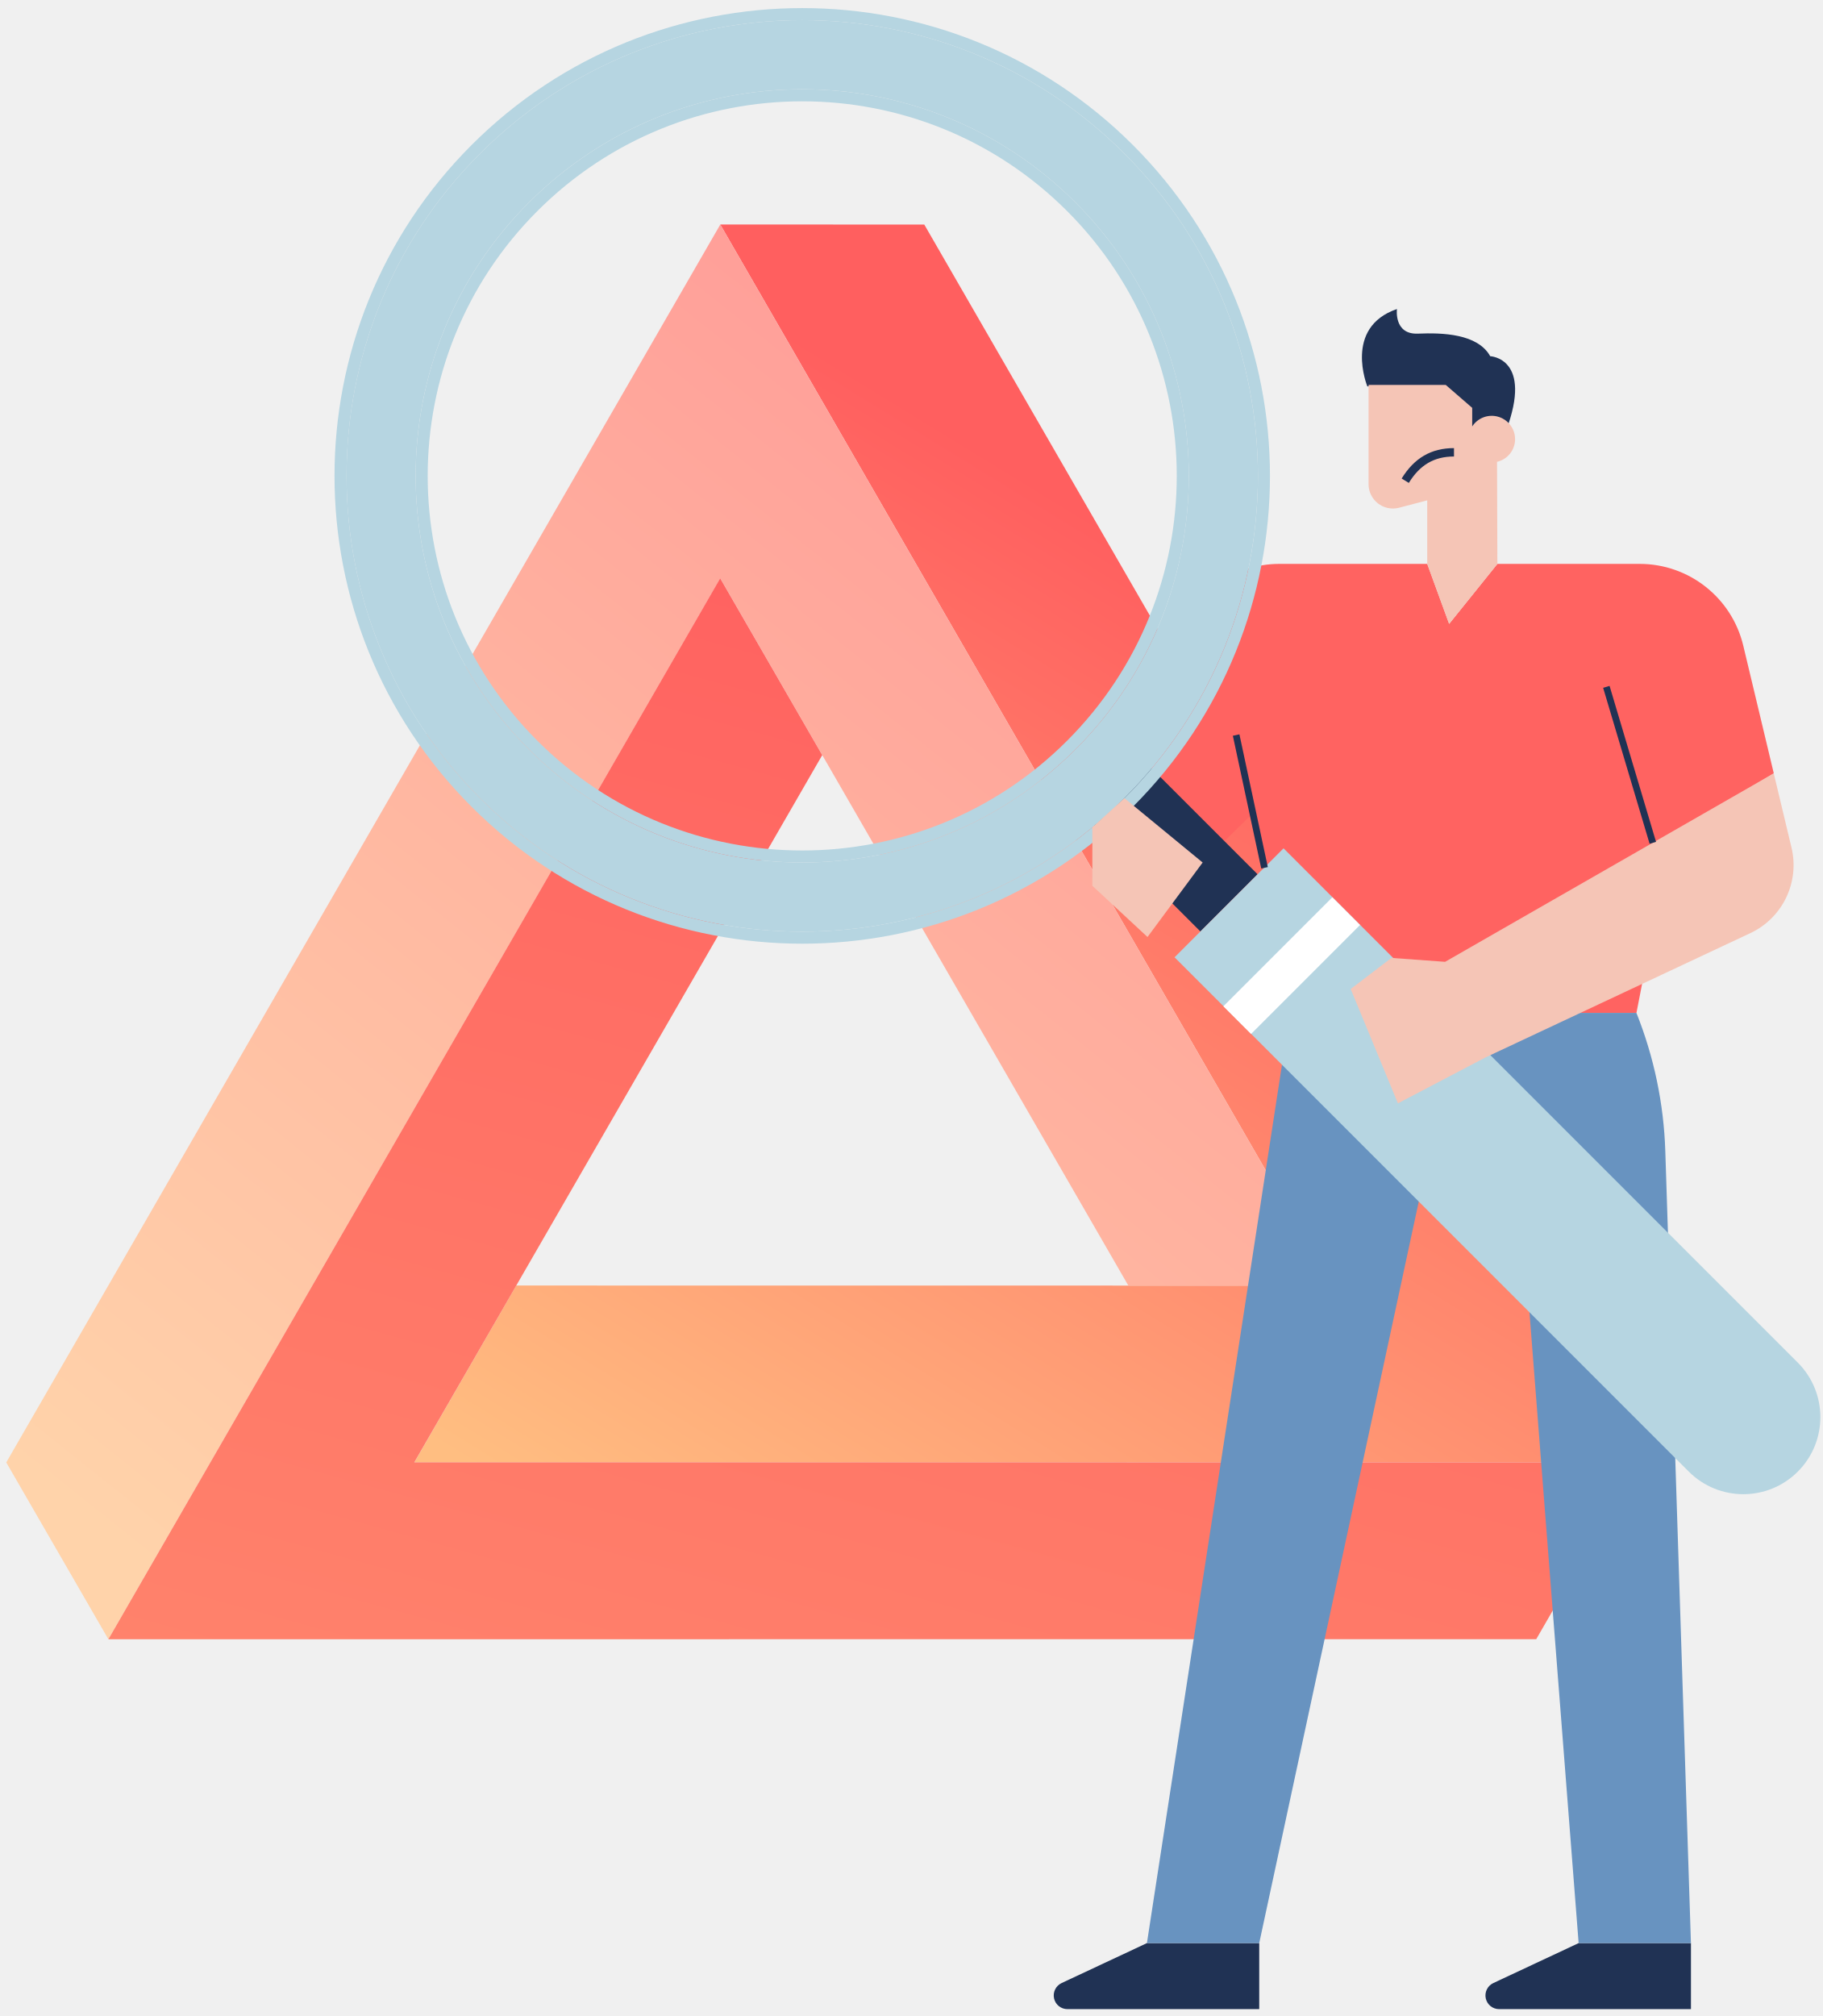
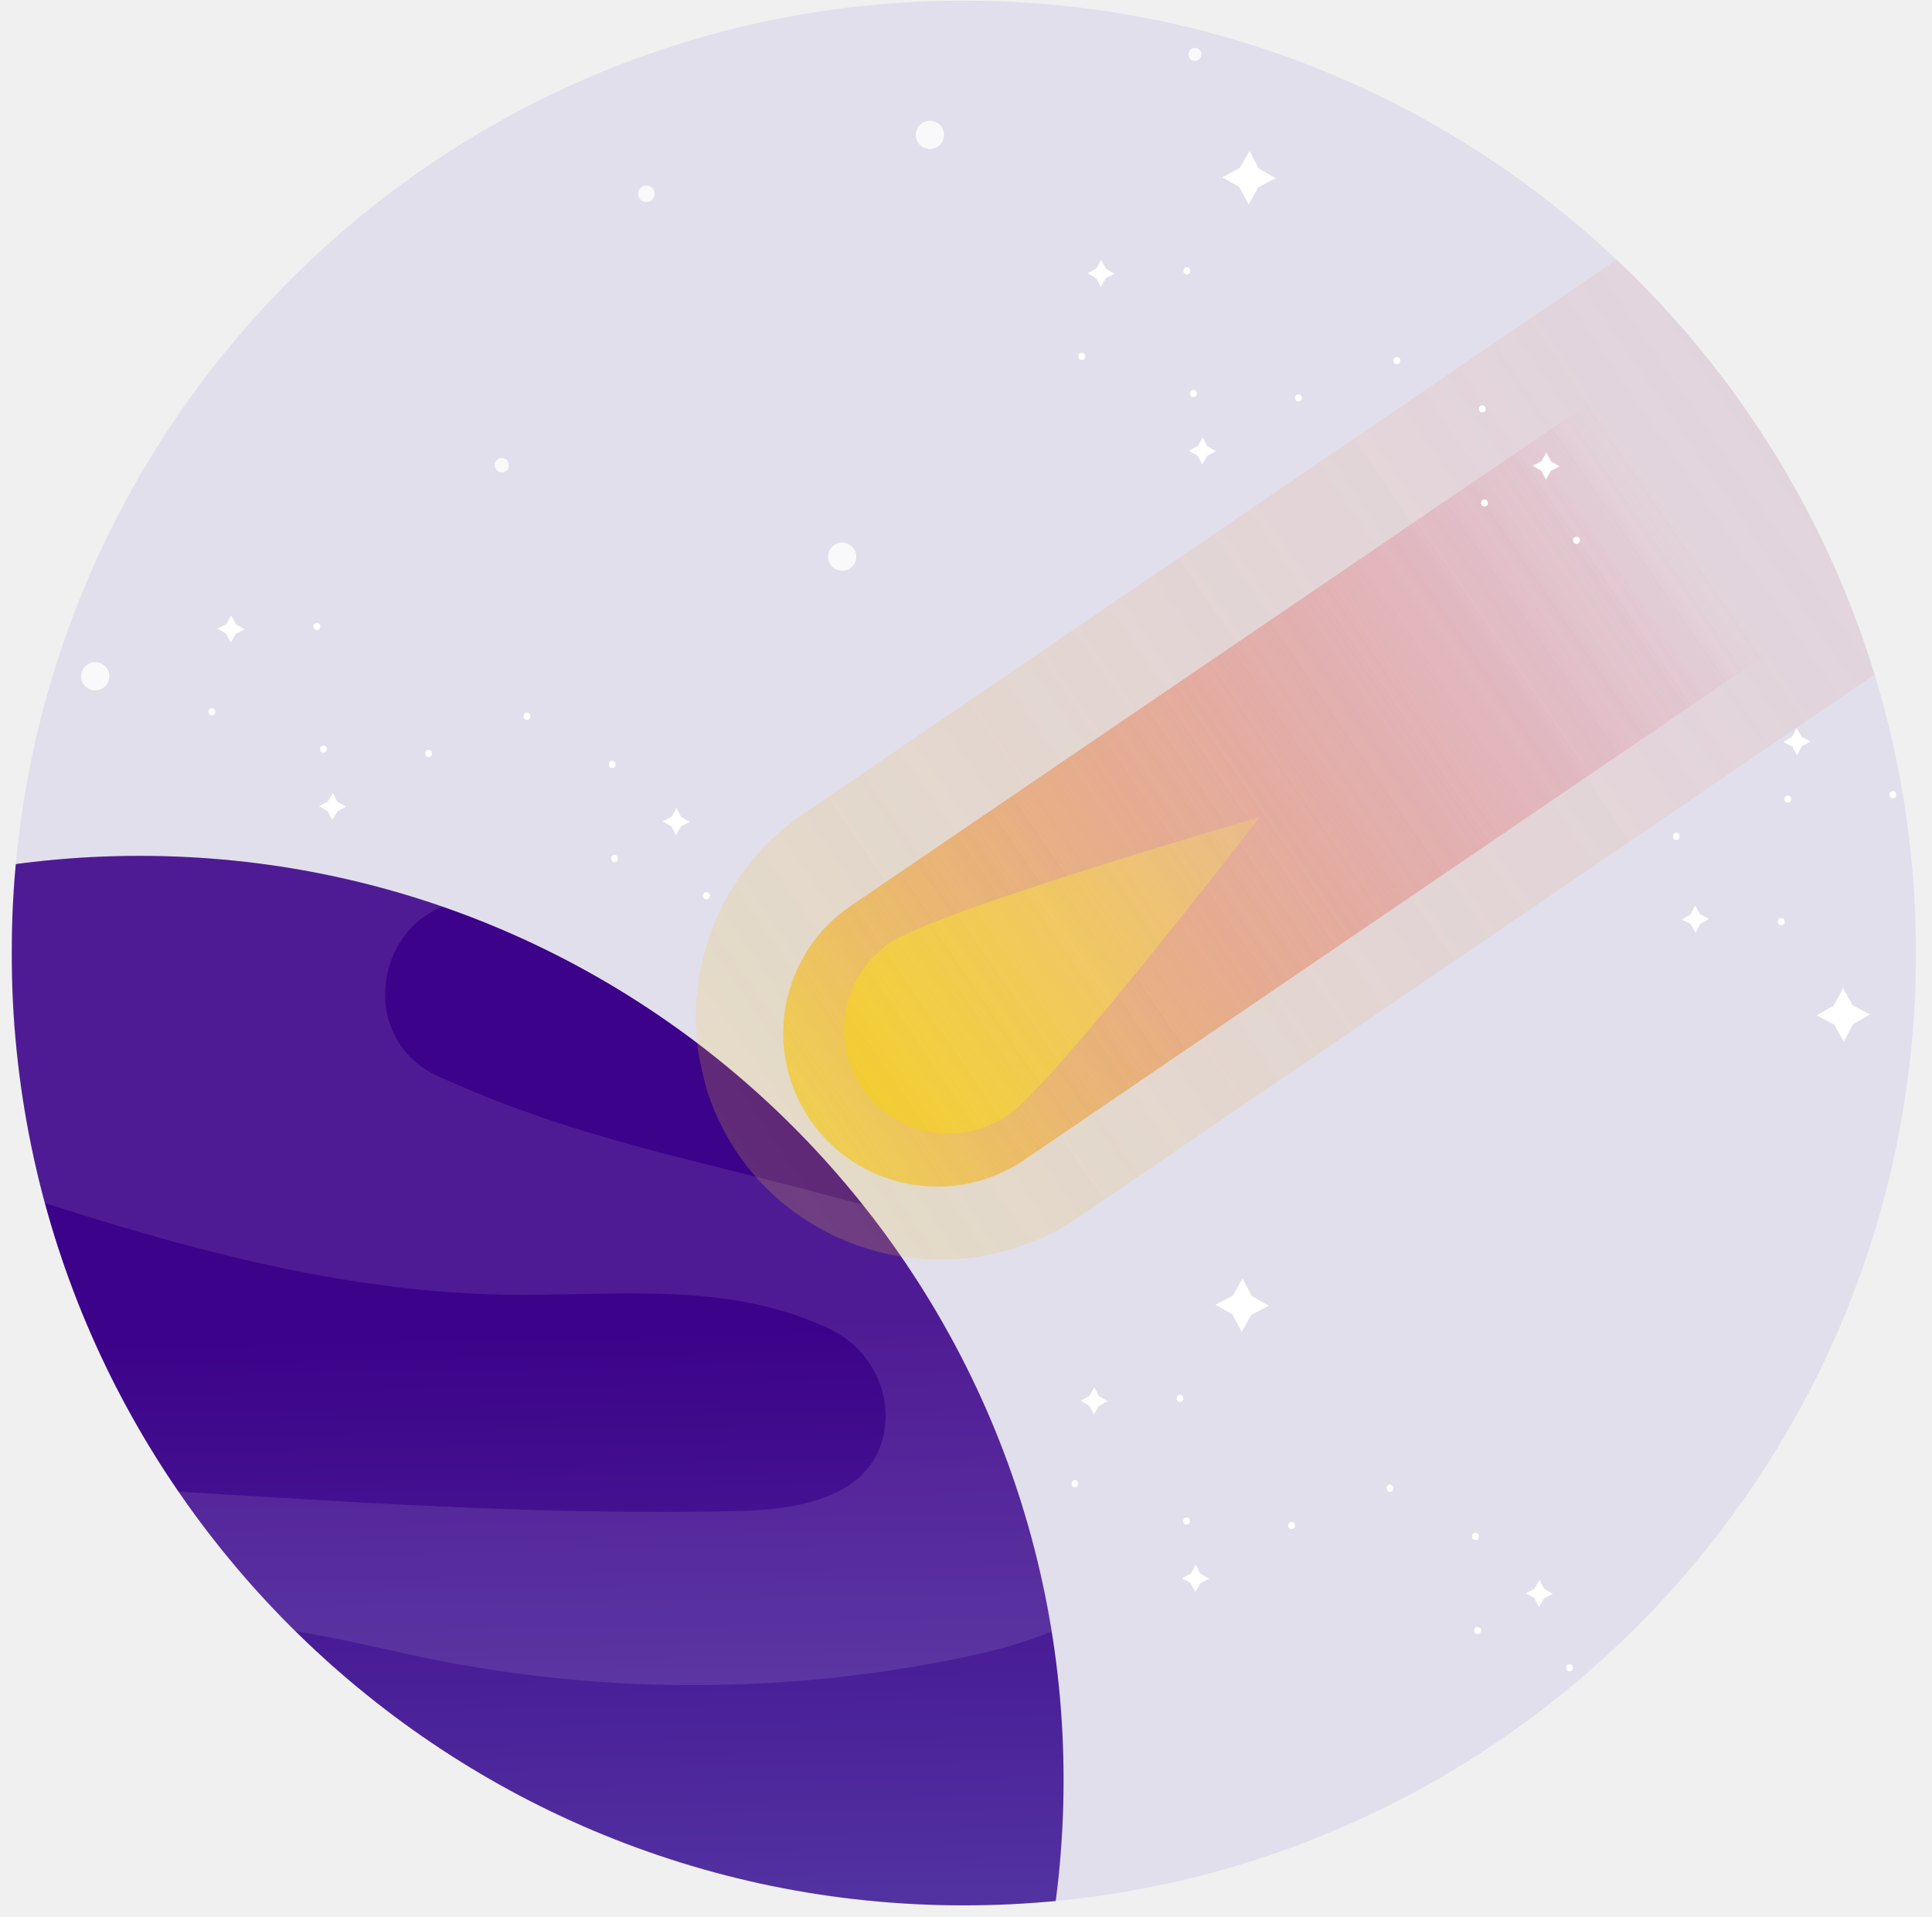
- <svg xmlns="http://www.w3.org/2000/svg" width="217" height="240" fill="none">
-   <path d="M158.622 153.049l-97.154-.01-12.13 21.05 145.726-.01L110.05 26.734l-24.291-.01 72.863 126.325z" fill="url(#paint0_linear)" />
-   <path d="M85.759 68.846l48.582 84.192 24.281.011L85.759 26.734.745 174.1l12.16 21.05L85.76 68.845z" fill="url(#paint1_linear)" />
-   <path d="M49.327 174.089l48.572-84.193-12.15-21.05L12.905 195.15l170.007-.01 12.141-21.051H49.327z" fill="url(#paint2_linear)" />
-   <path d="M211.197 92.067l-3.635-15.207a12.678 12.678 0 00-12.33-9.73h-16.945l-5.744 7.139-2.609-7.14h-17.6a12.676 12.676 0 00-12.024 8.663l-6.419 19.228 9.312 7.659 5.802-5.707 4.589 23.607h41.251l4.112-21.155 12.24-7.357z" fill="#FF6361" />
-   <path d="M136.559 231.323l-10.161 4.757a1.629 1.629 0 00.69 3.103h22.843v-7.86h-13.372zM187.96 231.323l-10.16 4.757a1.629 1.629 0 00.689 3.103h22.844v-7.86H187.96zM177.433 42.405c-1.5-2.686-5.703-2.807-8.604-2.686-2.901.121-2.501-2.93-2.501-2.93-6.402 2.198-3.525 9.205-3.525 9.205h9.203l3.156 3.337v2.7c.496-.93 1.354-1.545 2.331-1.545.206 0 .404.028.597.08l.012.005c.453.123.864.385 1.203.744 3.28-8.704-1.872-8.91-1.872-8.91z" fill="#203254" />
-   <path d="M178.224 49.57l-.012-.003a2.772 2.772 0 00-2.924 1.2v-2.212l-3.151-2.731h-9.19V57.64a2.9 2.9 0 003.552 2.825l3.434-.899v7.566l2.609 7.14 5.744-7.136-.042-12.156a2.774 2.774 0 002.15-2.703c0-.84-.376-1.59-.965-2.099a2.783 2.783 0 00-1.205-.609z" fill="#F5C5B6" />
-   <path d="M153.589 120.581l-17.031 110.743h13.372l20.899-97.131h9.561l7.57 97.131h13.372l-3.052-94.286a48.567 48.567 0 00-3.44-16.457h-41.251z" fill="#6893C0" />
-   <path d="M133.632 87.977l-6.809 6.809 16.104 16.103 6.808-6.809-16.103-16.103z" fill="#203254" />
-   <path d="M214.055 175.193a9.177 9.177 0 01-12.977 0l-61.228-61.228 12.977-12.976 61.228 61.227a9.177 9.177 0 010 12.977z" fill="#B6D5E1" />
-   <path d="M158.637 106.818l-12.976 12.976 3.297 3.298 12.977-12.976-3.298-3.298z" fill="#fff" />
-   <path d="M133.883 18.288c-21.189-21.19-55.543-21.19-76.732 0-21.19 21.189-21.19 55.543 0 76.732 21.189 21.189 55.543 21.189 76.732 0 21.189-21.187 21.189-55.542 0-76.732zM128.062 89.2c-17.975 17.974-47.117 17.974-65.092 0-17.975-17.975-17.975-47.117 0-65.092s47.117-17.975 65.092 0 17.975 47.117 0 65.092z" fill="#B6D5E1" />
-   <path fill-rule="evenodd" clip-rule="evenodd" d="M134.898 17.274c21.749 21.75 21.749 57.013 0 78.76-21.748 21.748-57.01 21.748-78.759 0-21.748-21.75-21.748-57.011 0-78.76 21.749-21.748 57.011-21.748 78.759 0zM63.985 88.187c17.415 17.415 45.65 17.415 63.065 0s17.415-45.65 0-63.065-45.65-17.415-63.065 0-17.415 45.65 0 63.065zm-6.833-69.9c21.19-21.188 55.544-21.188 76.733 0 21.189 21.191 21.189 55.546 0 76.733-21.189 21.189-55.544 21.189-76.733 0-21.188-21.189-21.188-55.543 0-76.732zm5.82 70.913c17.975 17.975 47.117 17.975 65.092 0 17.974-17.974 17.974-47.116 0-65.091-17.975-17.975-47.117-17.975-65.092 0s-17.975 47.117 0 65.091z" fill="#B6D5E1" />
-   <path d="M130.061 105.449v-6.954l3.821-3.473 9.312 7.659-6.566 8.868-6.567-6.1zM211.192 92.067l-39.128 22.435-6.393-.465-4.851 3.702 5.623 13.612 10.418-5.461 31.542-14.802a8.948 8.948 0 004.903-10.182l-2.114-8.84z" fill="#F5C5B6" />
-   <path d="M191.644 81.655l-.766.229 5.532 18.564.766-.228-5.532-18.565zM147.572 87.421l-.782.168 3.381 15.804.782-.167-3.381-15.805z" fill="#203254" />
-   <path d="M167.315 57.229c1.405-2.292 3.268-3.383 5.805-3.383" stroke="#203254" />
+ <svg xmlns="http://www.w3.org/2000/svg" width="120" height="119" viewBox="0 0 120 119" fill="none">
+   <mask id="mask0" mask-type="alpha" maskUnits="userSpaceOnUse" x="0" y="0" width="120" height="119">
+     <rect x="0.726" y="0.04" width="118.289" height="118.288" fill="#C4C4C4" />
+   </mask>
+   <g mask="url(#mask0)">
+     <circle cx="59.865" cy="59.179" r="59.139" fill="#BFB9DF" fill-opacity="0.3" />
+     <mask id="mask1" mask-type="alpha" maskUnits="userSpaceOnUse" x="0" y="0" width="120" height="119">
+       <circle cx="59.865" cy="59.179" r="59.139" fill="#BFB9DF" />
+     </mask>
+     <g mask="url(#mask1)">
+       <circle cx="8.672" cy="110.535" r="57.389" fill="url(#paint0_linear)" />
+       <path opacity="0.1" d="M27.491 56.302C21.596 54.257 15.263 53.145 8.672 53.145C-2.211 53.145 -12.386 56.174 -21.057 61.436C-17.919 67.462 -10.7 70.237 -4.157 72.422C7.398 76.287 19.171 80.19 31.34 80.394C32.838 80.42 34.341 80.39 35.844 80.36C41.162 80.254 46.474 80.149 51.482 82.493C53.849 83.606 55.321 86.127 54.95 88.712C54.336 92.961 49.652 93.741 45.852 93.831C34.839 94.087 23.84 93.409 12.84 92.73C2.969 92.121 -6.903 91.512 -16.787 91.579C-26.694 91.651 -36.777 92.478 -46.474 94.592C-47.935 99.654 -48.718 105.003 -48.718 110.534C-48.718 142.23 -23.024 167.924 8.672 167.924C13.06 167.924 17.334 167.431 21.44 166.498C21.426 166.495 21.412 166.492 21.398 166.489C1.615 161.946 -19 156.994 -34.535 143.916C-36.544 142.227 -38.528 140.282 -39.308 137.774C-40.767 133.039 -37.376 128.061 -33.243 125.348C-26.563 120.972 -17.951 120.447 -10.12 122.021C-3.26 123.4 3.187 126.251 9.6 129.087C10.509 129.489 11.417 129.891 12.325 130.288C21.602 134.344 31.046 137.978 40.644 141.203C45.252 142.75 49.954 144.213 54.767 144.727C58.563 139.618 61.53 133.857 63.468 127.641C61.217 126.167 58.608 125.186 56.038 124.325C48.425 121.764 40.606 119.87 32.792 117.977C23.15 115.642 13.514 113.307 4.276 109.724C3.048 109.25 1.653 108.547 1.435 107.241C1.282 106.307 1.832 105.399 2.446 104.682C7.58 98.78 16.835 100.832 24.576 102.548C24.823 102.603 25.069 102.658 25.313 102.711C36.869 105.271 48.987 105.284 60.555 102.763C62.123 102.421 63.752 101.94 65.324 101.314C63.724 91.406 59.587 82.347 53.601 74.826C51.065 74.103 48.495 73.463 45.923 72.821C41.607 71.746 37.284 70.669 33.106 69.198C31.136 68.507 29.216 67.726 27.31 66.882C22.365 64.684 23.176 57.994 27.491 56.302Z" fill="white" />
+     </g>
+     <g clip-path="url(#clip0)">
+       <mask id="mask2" mask-type="alpha" maskUnits="userSpaceOnUse" x="0" y="0" width="120" height="119">
+         <circle cx="59.865" cy="59.179" r="59.139" fill="#BFB9DF" />
+       </mask>
+       <g mask="url(#mask2)">
+         <path d="M49.834 50.576C42.932 55.296 41.14 64.773 45.829 71.649C50.554 78.517 60.063 80.286 66.973 75.602L165.56 8.401L148.43 -16.589L49.834 50.576Z" fill="url(#paint1_linear)" />
+         <path d="M52.822 56.266C48.459 59.246 47.332 65.199 50.315 69.541C53.298 73.883 59.271 74.996 63.634 72.016L125.718 29.731L114.942 13.973L52.822 56.266Z" fill="url(#paint2_linear)" />
+         <path d="M78.24 50.739C78.24 50.739 65.554 67.231 62.591 69.255C59.628 71.279 55.579 70.515 53.553 67.567C51.526 64.618 52.3 60.582 55.263 58.558C58.226 56.534 78.24 50.739 78.24 50.739Z" fill="url(#paint3_linear)" />
+         <circle opacity="0.8" cx="52.309" cy="34.567" r="0.875" fill="white" />
+         <circle opacity="0.8" cx="40.145" cy="12.035" r="0.513" fill="white" />
+       </g>
+     </g>
+     <path d="M73.719 17.044C74.001 17.044 74.001 16.603 73.719 16.603C73.43 16.603 73.43 17.044 73.719 17.044Z" fill="white" />
+     <path d="M67.193 22.346C67.475 22.346 67.475 21.904 67.193 21.904C66.911 21.904 66.911 22.346 67.193 22.346Z" fill="white" />
+     <path d="M80.65 24.929C80.933 24.929 80.933 24.488 80.65 24.488C80.368 24.488 80.368 24.929 80.65 24.929Z" fill="white" />
+     <path d="M74.125 24.658C74.407 24.658 74.407 24.217 74.125 24.217C73.842 24.217 73.842 24.658 74.125 24.658Z" fill="white" />
+     <path d="M92.207 31.454C92.49 31.454 92.49 31.013 92.207 31.013C91.919 31.013 91.919 31.454 92.207 31.454Z" fill="white" />
+     <path d="M92.066 25.611C92.349 25.611 92.349 25.17 92.066 25.17C91.784 25.17 91.784 25.611 92.066 25.611Z" fill="white" />
+     <path d="M86.764 22.616C87.047 22.616 87.047 22.175 86.764 22.175C86.482 22.175 86.482 22.616 86.764 22.616Z" fill="white" />
+     <path d="M97.915 33.767C98.198 33.767 98.198 33.326 97.915 33.326C97.633 33.326 97.627 33.767 97.915 33.767Z" fill="white" />
+     <path fill-rule="evenodd" clip-rule="evenodd" d="M68.688 16.691L69.223 16.997L68.676 17.279L68.37 17.821L68.082 17.274L67.546 16.962L68.093 16.679L68.399 16.138L68.688 16.691Z" fill="white" />
+     <path fill-rule="evenodd" clip-rule="evenodd" d="M96.338 28.648L96.874 28.954L96.326 29.242L96.02 29.778L95.732 29.231L95.197 28.925L95.744 28.636L96.05 28.101L96.338 28.648Z" fill="white" />
+     <path fill-rule="evenodd" clip-rule="evenodd" d="M74.99 27.712L75.531 28.018L74.978 28.306L74.672 28.842L74.384 28.295L73.848 27.989L74.395 27.7L74.701 27.159L74.99 27.712Z" fill="white" />
+     <path fill-rule="evenodd" clip-rule="evenodd" d="M78.173 10.459L79.232 11.066L78.15 11.63L77.549 12.69L76.979 11.613L75.919 11.007L77.002 10.436L77.608 9.377L78.173 10.459Z" fill="white" />
+     <path d="M110.64 57.014C110.922 57.014 110.922 57.455 110.64 57.455C110.351 57.455 110.351 57.014 110.64 57.014Z" fill="white" />
+     <path d="M104.114 51.712C104.396 51.712 104.396 52.154 104.114 52.154C103.831 52.154 103.831 51.712 104.114 51.712Z" fill="white" />
+     <path d="M117.571 49.129C117.854 49.129 117.854 49.571 117.571 49.571C117.289 49.571 117.289 49.129 117.571 49.129Z" fill="white" />
+     <path d="M111.046 49.4C111.328 49.4 111.328 49.841 111.046 49.841C110.763 49.841 110.763 49.4 111.046 49.4Z" fill="white" />
+     <path fill-rule="evenodd" clip-rule="evenodd" d="M105.609 57.367L106.144 57.061L105.597 56.779L105.291 56.237L105.002 56.785L104.467 57.096L105.014 57.379L105.32 57.92L105.609 57.367Z" fill="white" />
+     <path fill-rule="evenodd" clip-rule="evenodd" d="M111.911 46.346L112.452 46.04L111.899 45.752L111.593 45.216L111.305 45.764L110.769 46.069L111.316 46.358L111.622 46.899L111.911 46.346Z" fill="white" />
+     <path fill-rule="evenodd" clip-rule="evenodd" d="M115.094 63.599L116.153 62.993L115.071 62.428L114.47 61.369L113.9 62.446L112.84 63.052L113.923 63.622L114.529 64.681L115.094 63.599Z" fill="white" />
+     <path d="M73.293 87.058C73.575 87.058 73.575 86.617 73.293 86.617C73.004 86.617 73.004 87.058 73.293 87.058Z" fill="white" />
+     <path d="M66.767 92.36C67.049 92.36 67.049 91.919 66.767 91.919C66.485 91.919 66.485 92.36 66.767 92.36Z" fill="white" />
+     <path d="M80.225 94.943C80.507 94.943 80.507 94.502 80.225 94.502C79.942 94.502 79.942 94.943 80.225 94.943Z" fill="white" />
+     <path d="M73.699 94.672C73.981 94.672 73.981 94.231 73.699 94.231C73.416 94.231 73.416 94.672 73.699 94.672Z" fill="white" />
+     <path d="M91.781 101.469C92.064 101.469 92.064 101.027 91.781 101.027C91.493 101.027 91.493 101.469 91.781 101.469Z" fill="white" />
+     <path d="M91.64 95.626C91.923 95.626 91.923 95.184 91.64 95.184C91.358 95.184 91.358 95.626 91.64 95.626Z" fill="white" />
+     <path d="M86.338 92.631C86.621 92.631 86.621 92.189 86.338 92.189C86.056 92.189 86.056 92.631 86.338 92.631Z" fill="white" />
+     <path d="M97.489 103.782C97.772 103.782 97.772 103.34 97.489 103.34C97.207 103.34 97.201 103.782 97.489 103.782Z" fill="white" />
+     <path fill-rule="evenodd" clip-rule="evenodd" d="M68.262 86.705L68.797 87.011L68.25 87.294L67.944 87.835L67.656 87.288L67.12 86.976L67.667 86.693L67.973 86.152L68.262 86.705Z" fill="white" />
+     <path fill-rule="evenodd" clip-rule="evenodd" d="M95.912 98.662L96.448 98.968L95.9 99.257L95.594 99.792L95.306 99.245L94.771 98.939L95.318 98.65L95.624 98.115L95.912 98.662Z" fill="white" />
+     <path fill-rule="evenodd" clip-rule="evenodd" d="M74.564 97.726L75.105 98.032L74.552 98.321L74.246 98.856L73.958 98.309L73.422 98.003L73.969 97.715L74.275 97.173L74.564 97.726Z" fill="white" />
+     <path fill-rule="evenodd" clip-rule="evenodd" d="M77.747 80.474L78.806 81.08L77.724 81.644L77.123 82.704L76.553 81.627L75.493 81.021L76.576 80.45L77.182 79.391L77.747 80.474Z" fill="white" />
+     <path d="M19.684 39.122C19.967 39.122 19.967 38.681 19.684 38.681C19.396 38.681 19.396 39.122 19.684 39.122Z" fill="white" />
+     <path d="M13.159 44.424C13.441 44.424 13.441 43.982 13.159 43.982C12.876 43.982 12.876 44.424 13.159 44.424Z" fill="white" />
+     <path d="M26.616 47.007C26.898 47.007 26.898 46.565 26.616 46.565C26.334 46.565 26.334 47.007 26.616 47.007Z" fill="white" />
+     <path d="M20.09 46.736C20.373 46.736 20.373 46.295 20.09 46.295C19.808 46.295 19.808 46.736 20.09 46.736Z" fill="white" />
+     <path d="M38.173 53.532C38.455 53.532 38.455 53.091 38.173 53.091C37.885 53.091 37.885 53.532 38.173 53.532Z" fill="white" />
+     <path d="M38.032 47.689C38.314 47.689 38.314 47.248 38.032 47.248C37.749 47.248 37.749 47.689 38.032 47.689Z" fill="white" />
+     <path d="M32.73 44.694C33.012 44.694 33.012 44.253 32.73 44.253C32.447 44.253 32.447 44.694 32.73 44.694Z" fill="white" />
+     <path d="M43.881 55.845C44.163 55.845 44.163 55.404 43.881 55.404C43.598 55.404 43.592 55.845 43.881 55.845Z" fill="white" />
+     <path fill-rule="evenodd" clip-rule="evenodd" d="M14.653 38.769L15.189 39.075L14.641 39.357L14.335 39.899L14.047 39.352L13.512 39.04L14.059 38.757L14.365 38.216L14.653 38.769Z" fill="white" />
+     <path fill-rule="evenodd" clip-rule="evenodd" d="M42.304 50.726L42.839 51.032L42.292 51.32L41.986 51.856L41.698 51.309L41.162 51.003L41.709 50.714L42.015 50.179L42.304 50.726Z" fill="white" />
+     <path fill-rule="evenodd" clip-rule="evenodd" d="M20.955 49.79L21.497 50.096L20.944 50.384L20.637 50.92L20.349 50.373L19.814 50.067L20.361 49.778L20.667 49.237L20.955 49.79Z" fill="white" />
+     <circle opacity="0.8" cx="57.759" cy="8.376" r="0.875" fill="white" />
+     <circle opacity="0.8" cx="31.17" cy="28.886" r="0.445" fill="white" />
+     <circle opacity="0.8" cx="5.913" cy="41.994" r="0.875" fill="white" />
+     <circle opacity="0.8" cx="74.219" cy="3.378" r="0.404" fill="white" />
+   </g>
  <defs>
-     <linearGradient id="paint0_linear" x1="55.424" y1="174.037" x2="125.864" y2="59.18" gradientUnits="userSpaceOnUse">
-       <stop stop-color="#FFBE81" />
-       <stop offset="1" stop-color="#FF5F5F" />
+     <linearGradient id="paint0_linear" x1="5.554" y1="52.292" x2="8.287" y2="189.602" gradientUnits="userSpaceOnUse">
+       <stop offset="0.223" stop-color="#3C0289" />
+       <stop offset="0.651" stop-color="#6050B0" />
+       <stop offset="1" stop-color="#80C3FF" />
    </linearGradient>
-     <linearGradient id="paint1_linear" x1="-22.151" y1="154.918" x2="100.862" y2=".638" gradientUnits="userSpaceOnUse">
-       <stop stop-color="#FFD3AA" />
-       <stop offset="1" stop-color="#FF9696" />
+     <linearGradient id="paint1_linear" x1="45.856" y1="71.648" x2="156.792" y2="-4.396" gradientUnits="userSpaceOnUse">
+       <stop stop-color="#F2CC33" stop-opacity="0.2" />
+       <stop offset="0.999" stop-color="#DA185E" stop-opacity="0" />
    </linearGradient>
-     <linearGradient id="paint2_linear" x1="-270.685" y1="395.188" x2="-157.7" y2="-15.788" gradientUnits="userSpaceOnUse">
-       <stop stop-color="#FFBE81" />
-       <stop offset="1" stop-color="#FF5F5F" />
+     <linearGradient id="paint2_linear" x1="50.305" y1="69.539" x2="120.154" y2="21.66" gradientUnits="userSpaceOnUse">
+       <stop stop-color="#F2CC33" stop-opacity="0.8" />
+       <stop offset="0.28" stop-color="#E98644" stop-opacity="0.511" />
+       <stop offset="0.62" stop-color="#DE3757" stop-opacity="0.161" />
+       <stop offset="0.776" stop-color="#DA185E" stop-opacity="0" />
    </linearGradient>
+     <linearGradient id="paint3_linear" x1="53.545" y1="67.555" x2="78.201" y2="50.654" gradientUnits="userSpaceOnUse">
+       <stop stop-color="#F2CC33" />
+       <stop offset="1" stop-color="#F7DC6B" stop-opacity="0.3" />
+     </linearGradient>
+     <clipPath id="clip0">
+       <rect width="131.815" height="72.821" fill="white" transform="translate(30.7842 10.2283) rotate(-12.832)" />
+     </clipPath>
  </defs>
</svg>
